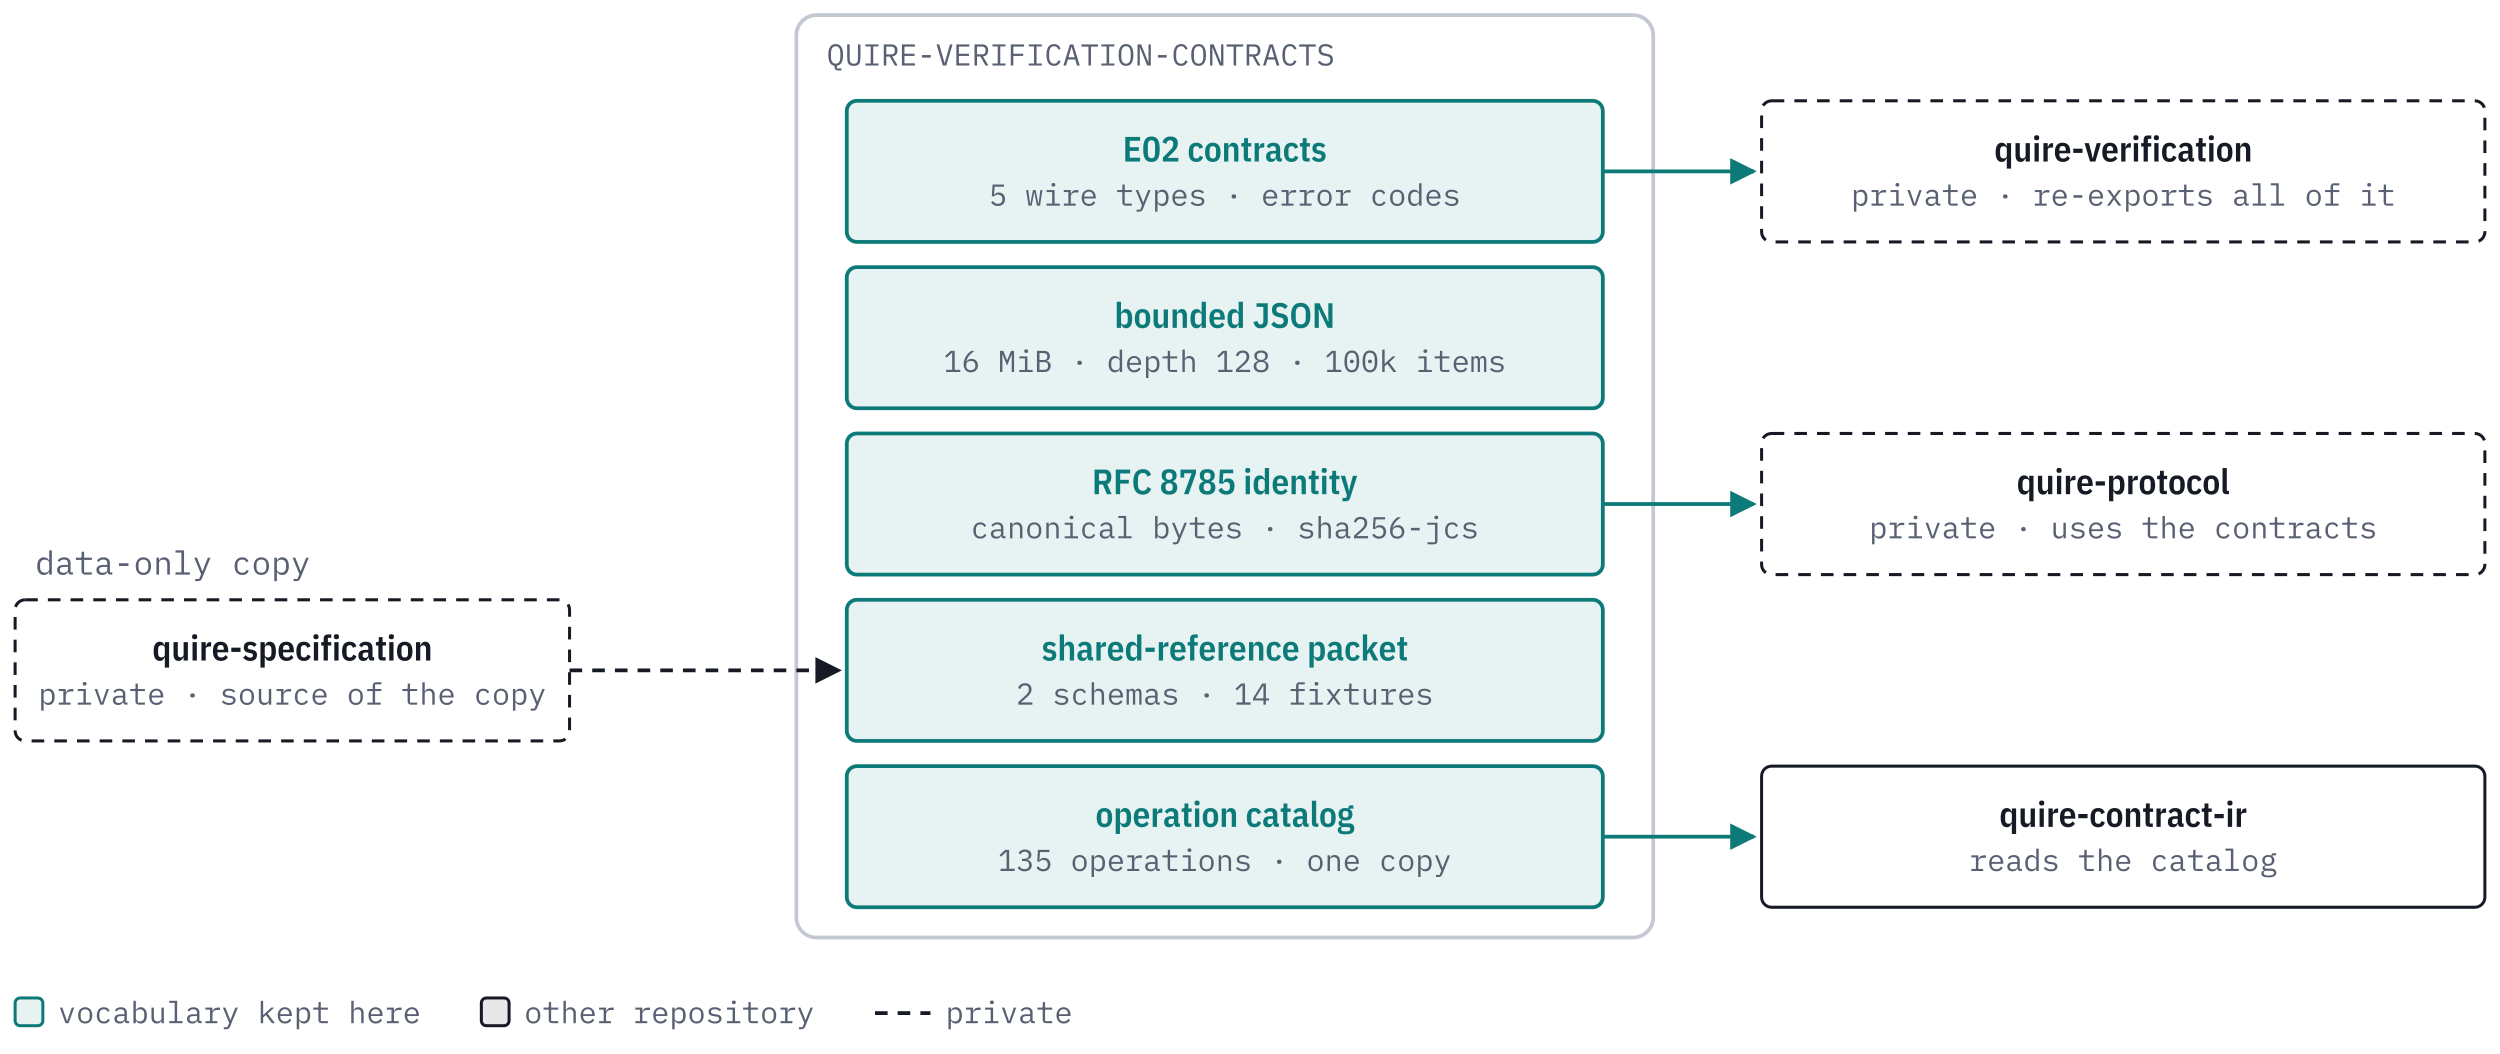
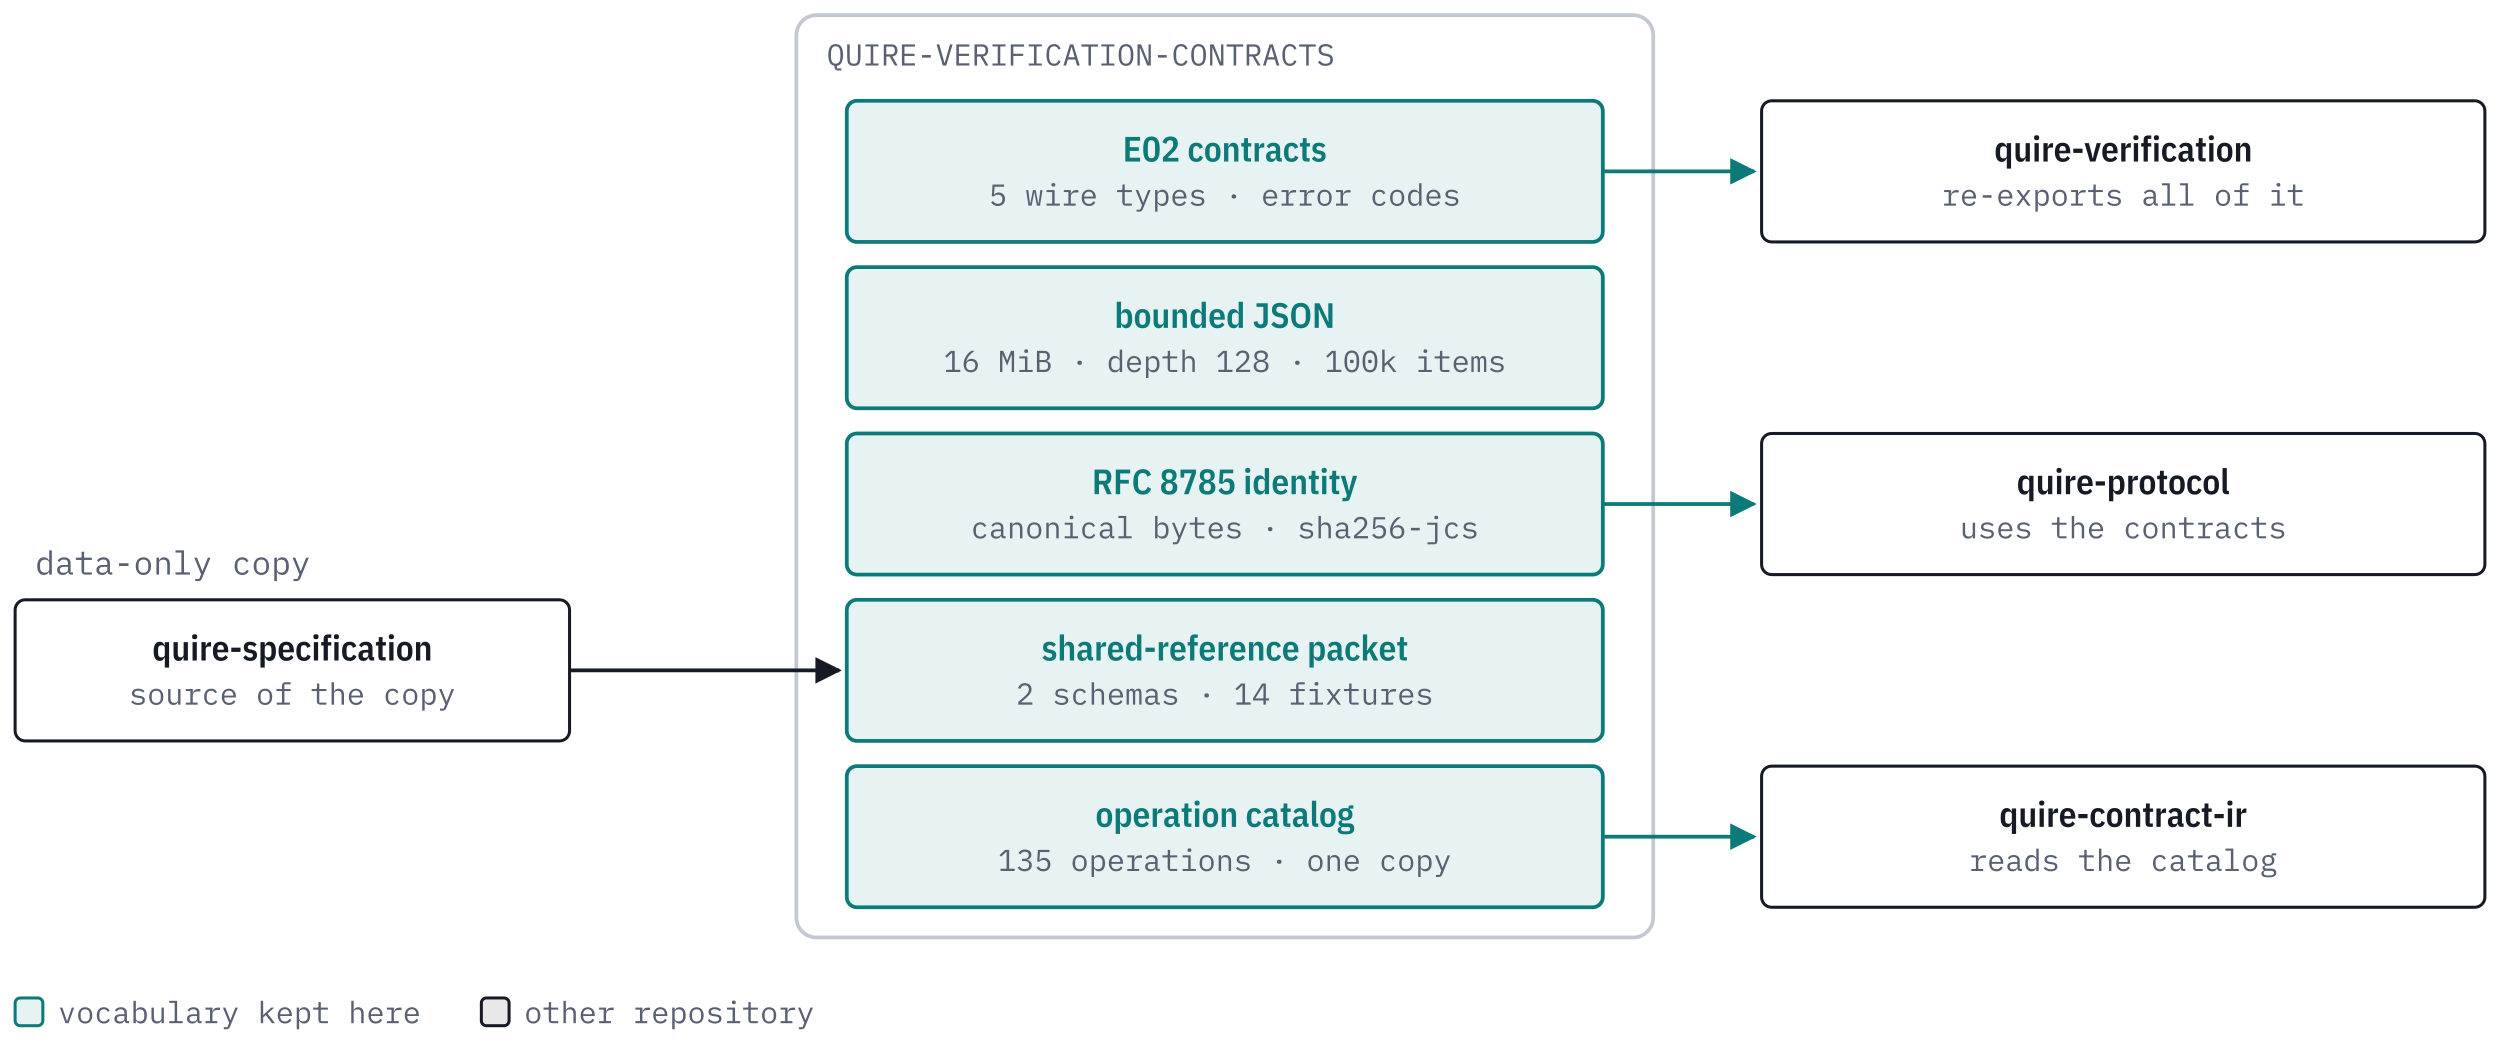
- <svg xmlns="http://www.w3.org/2000/svg" width="992" height="418" viewBox="-6 -6 992 418" role="img" aria-label="quire-verification-contracts owns five shared vocabularies: the five public verification contracts with their error codes, bounded JSON intake, RFC 8785 identity, the shared-reference packet and the checked-operation catalog. The private quire-verification re-exports all of it, quire-protocol uses the contracts directly, quire-contract-ir reads the catalog, and the packet is a temporary copy from the private quire-specification.">
+ <svg xmlns="http://www.w3.org/2000/svg" width="992" height="418" viewBox="-6 -6 992 418" role="img" aria-label="quire-verification-contracts owns five shared vocabularies: the five public verification contracts with their error codes, bounded JSON intake, RFC 8785 identity, the shared-reference packet and the checked-operation catalog. The quire-verification re-exports all of it, quire-protocol uses the contracts directly, quire-contract-ir reads the catalog, and the packet is a temporary copy from quire-specification.">
  <defs>
    <path id="mono_A" d="M481 0 422 199H177L118 0H31L245 698H356L570 0ZM304 609H295L197 272H402Z" />
    <path id="mono_B" d="M88 698H325Q415 698 466 649Q517 600 517 518Q517 455 486 419Q456 383 408 368V365Q467 351 505 312Q543 274 543 201Q543 159 529 122Q515 85 490 58Q464 31 430 16Q395 0 355 0H88ZM330 73Q388 73 421 99Q454 125 454 179V220Q454 273 421 300Q388 326 330 326H172V73ZM316 395Q369 395 399 418Q429 442 429 490V529Q429 577 399 601Q369 625 316 625H172V395Z" />
    <path id="mono_C" d="M323 -12Q195 -12 132 81Q70 174 70 349Q70 524 132 617Q195 710 323 710Q371 710 406 697Q441 684 466 662Q491 640 508 612Q525 585 538 557L466 524Q457 547 445 568Q433 588 416 604Q400 619 378 628Q355 637 323 637Q240 637 200 574Q159 511 159 406V292Q159 187 200 124Q240 61 323 61Q355 61 378 70Q400 79 416 94Q433 110 445 130Q457 151 466 174L538 141Q525 112 508 85Q491 58 466 36Q441 14 406 1Q371 -12 323 -12Z" />
    <path id="mono_E" d="M90 0V698H520V625H174V390H508V317H174V73H520V0Z" />
    <path id="mono_F" d="M90 0V698H530V625H174V390H500V317H174V0Z" />
    <path id="mono_I" d="M84 0V67H258V631H84V698H516V631H342V67H516V0Z" />
    <path id="mono_M" d="M455 350V571H447L300 212L153 571H145V350V0H68V698H176L299 390H305L428 698H532V0H455Z" />
    <path id="mono_N" d="M163 588H156V0H80V698H199L437 110H444V698H520V0H401Z" />
    <path id="mono_O" d="M300 -12Q236 -12 190 12Q144 37 114 83Q84 129 70 196Q56 263 56 349Q56 434 70 502Q84 569 114 615Q144 661 190 686Q236 710 300 710Q364 710 410 686Q456 661 486 615Q516 569 530 502Q544 434 544 349Q544 263 530 196Q516 129 486 83Q456 37 410 12Q364 -12 300 -12ZM300 61Q342 61 371 78Q400 94 419 124Q438 154 446 196Q455 239 455 292V406Q455 458 446 501Q438 544 419 574Q400 604 371 620Q342 637 300 637Q258 637 229 620Q200 604 181 574Q162 544 154 501Q145 458 145 406V292Q145 239 154 196Q162 154 181 124Q200 94 229 78Q258 61 300 61Z" />
    <path id="mono_Q" d="M491 -164H374Q315 -164 288 -131Q260 -98 260 -46V-9Q207 -2 168 26Q130 53 105 98Q80 144 68 208Q56 271 56 349Q56 434 70 502Q84 569 114 615Q144 661 190 686Q236 710 300 710Q364 710 410 686Q456 661 486 615Q516 569 530 502Q544 434 544 349Q544 192 495 98Q446 5 340 -9V-96H491ZM300 61Q342 61 371 78Q400 94 419 124Q438 154 446 196Q455 239 455 292V406Q455 458 446 501Q438 544 419 574Q400 604 371 620Q342 637 300 637Q258 637 229 620Q200 604 181 574Q162 544 154 501Q145 458 145 406V292Q145 239 154 196Q162 154 181 124Q200 94 229 78Q258 61 300 61Z" />
    <path id="mono_R" d="M174 0H90V698H344Q441 698 492 645Q543 592 543 497Q543 412 499 361Q455 310 371 302L549 0H455L285 298H174ZM342 369Q395 369 424 396Q454 422 454 471V523Q454 572 424 598Q395 625 342 625H174V369Z" />
    <path id="mono_S" d="M298 -12Q204 -12 144 22Q84 57 45 111L106 161Q147 110 192 85Q238 60 301 60Q377 60 417 95Q457 130 457 193Q457 244 428 272Q399 301 327 313L249 326Q198 335 164 353Q129 371 108 396Q87 422 78 452Q69 483 69 516Q69 612 132 661Q195 710 302 710Q386 710 444 682Q501 654 536 603L477 552Q448 590 407 614Q366 638 301 638Q230 638 192 608Q154 578 154 518Q154 471 182 442Q211 412 285 399L360 386Q411 377 446 359Q481 341 502 316Q524 291 533 260Q542 229 542 195Q542 98 478 43Q415 -12 298 -12Z" />
    <path id="mono_T" d="M342 625V0H258V625H25V698H575V625Z" />
    <path id="mono_U" d="M164 698V279Q164 228 167 188Q170 148 183 120Q196 91 224 76Q251 61 300 61Q349 61 376 76Q404 91 417 120Q430 148 433 188Q436 228 436 279V698H520V299Q520 221 512 163Q505 105 482 66Q458 27 414 8Q371 -12 300 -12Q229 -12 186 8Q142 27 118 66Q95 105 88 163Q80 221 80 299V698Z" />
    <path id="mono_V" d="M243 0 36 698H125L224 349L299 85H304L379 349L478 698H564L357 0Z" />
    <path id="mono_a" d="M495 0Q448 0 428 24Q408 48 403 84H398Q381 39 344 14Q306 -12 243 -12Q162 -12 114 30Q66 72 66 145Q66 217 118 256Q171 295 288 295H398V346Q398 403 366 432Q334 460 275 460Q223 460 190 440Q157 419 137 384L83 424Q93 444 110 463Q127 482 152 496Q177 511 209 520Q241 528 280 528Q371 528 424 482Q478 436 478 354V70H550V0ZM257 55Q288 55 314 62Q339 70 358 82Q377 95 388 112Q398 130 398 150V235H288Q216 235 183 215Q150 195 150 157V136Q150 96 178 76Q207 55 257 55Z" />
    <path id="mono_b" d="M95 740H175V432H179Q229 528 338 528Q433 528 486 457Q540 386 540 258Q540 130 486 59Q433 -12 338 -12Q229 -12 179 84H175V0H95ZM307 59Q377 59 416 102Q454 144 454 214V302Q454 372 416 414Q377 457 307 457Q280 457 256 450Q232 443 214 430Q196 416 186 396Q175 377 175 351V165Q175 139 186 120Q196 100 214 86Q232 73 256 66Q280 59 307 59Z" />
    <path id="mono_c" d="M318 -12Q262 -12 218 8Q175 27 145 62Q115 97 100 147Q84 197 84 258Q84 319 100 369Q116 419 146 454Q176 490 219 509Q262 528 317 528Q392 528 439 495Q486 462 508 409L444 375Q430 415 398 437Q365 459 317 459Q282 459 254 448Q227 436 208 415Q189 394 180 365Q170 336 170 302V214Q170 180 180 151Q189 122 208 101Q227 80 255 68Q283 57 319 57Q371 57 405 81Q439 105 459 147L516 108Q493 56 444 22Q396 -12 318 -12Z" />
    <path id="mono_d" d="M425 84H421Q371 -12 262 -12Q167 -12 114 59Q60 130 60 258Q60 386 114 457Q167 528 262 528Q371 528 421 432H425V740H505V0H425ZM293 59Q320 59 344 66Q368 73 386 86Q404 100 414 120Q425 139 425 165V351Q425 377 414 396Q404 416 386 430Q368 443 344 450Q320 457 293 457Q223 457 184 414Q146 372 146 302V214Q146 144 184 102Q223 59 293 59Z" />
    <path id="mono_e" d="M309 -12Q253 -12 208 7Q164 26 132 62Q101 97 84 146Q67 196 67 257Q67 319 84 369Q102 419 133 454Q164 490 208 509Q251 528 304 528Q356 528 398 509Q441 490 471 456Q501 423 517 377Q533 331 533 276V238H151V214Q151 180 162 151Q173 122 194 101Q214 80 244 68Q273 57 309 57Q361 57 399 81Q437 105 457 147L516 107Q493 55 440 22Q386 -12 309 -12ZM304 462Q271 462 243 450Q215 438 194 417Q174 396 162 368Q151 339 151 305V298H447V309Q447 343 436 371Q426 399 408 420Q389 440 362 451Q336 462 304 462Z" />
    <path id="mono_eight" d="M300 -12Q239 -12 193 4Q147 19 116 46Q86 73 70 110Q55 147 55 190Q55 262 94 304Q133 346 197 363V371Q141 390 108 432Q76 475 76 535Q76 615 135 662Q194 710 300 710Q406 710 465 662Q524 615 524 535Q524 475 492 432Q459 390 403 371V363Q467 346 506 304Q545 262 545 190Q545 147 530 110Q514 73 483 46Q452 19 406 4Q361 -12 300 -12ZM300 59Q374 59 416 92Q458 125 458 185V207Q458 267 416 300Q375 333 300 333Q225 333 184 300Q142 267 142 207V185Q142 125 184 92Q226 59 300 59ZM300 401Q368 401 404 430Q439 459 439 513V527Q439 581 402 610Q366 639 300 639Q234 639 198 610Q161 581 161 527V513Q161 459 196 430Q232 401 300 401Z" />
    <path id="mono_f" d="M83 68H257V448H73V516H257V622Q257 674 284 707Q312 740 371 740H544V672H337V516H544V448H337V68H521V0H83Z" />
    <path id="mono_five" d="M501 625H189L169 358H176Q202 393 234 414Q266 434 322 434Q368 434 406 420Q445 405 473 377Q501 349 517 310Q533 270 533 219Q533 168 517 126Q501 83 470 52Q439 22 395 5Q351 -12 295 -12Q251 -12 216 -2Q182 8 156 25Q129 42 109 63Q89 84 73 107L136 155Q150 134 164 117Q179 100 198 88Q217 75 241 68Q265 61 297 61Q369 61 408 100Q446 139 446 208V216Q446 285 407 324Q368 363 295 363Q245 363 218 346Q190 329 167 304L96 314L121 698H501Z" />
    <path id="mono_four" d="M378 0V137H34V211L336 698H458V206H562V137H458V0ZM109 206H378V633H374Z" />
    <path id="mono_g" d="M561 -59Q561 -137 496 -174Q431 -212 301 -212Q176 -212 122 -179Q67 -146 67 -84Q67 -42 89 -19Q111 4 151 15V27Q129 38 117 55Q105 72 105 98Q105 138 132 158Q158 178 198 188V192Q150 213 124 254Q97 295 97 350Q97 389 111 422Q125 455 152 478Q178 502 215 515Q252 528 297 528Q355 528 399 507V516Q399 546 413 566Q427 586 461 586H556V516H440V481Q468 457 483 424Q498 391 498 350Q498 311 484 278Q469 245 443 222Q417 198 380 185Q342 172 297 172Q284 172 272 173Q260 174 248 176Q236 174 223 170Q210 165 199 158Q188 150 181 140Q174 130 174 117Q174 94 197 86Q220 79 257 79H371Q471 79 516 42Q561 4 561 -59ZM486 -63Q486 -32 461 -14Q436 5 374 5H195Q143 -16 143 -65Q143 -99 170 -124Q197 -148 260 -148H338Q408 -148 447 -126Q486 -105 486 -63ZM297 234Q357 234 386 262Q414 290 414 336V365Q414 411 386 438Q357 466 297 466Q237 466 209 438Q181 411 181 365V336Q181 290 209 262Q237 234 297 234Z" />
    <path id="mono_h" d="M98 740H178V432H182Q190 451 202 468Q214 486 232 499Q249 512 273 520Q297 528 329 528Q410 528 459 476Q508 425 508 331V0H428V317Q428 388 397 422Q366 457 306 457Q282 457 259 451Q236 445 218 433Q200 421 189 402Q178 383 178 358V0H98Z" />
    <path id="mono_hyphen" d="M155 262V346H445V262Z" />
    <path id="mono_i" d="M332 630Q297 630 283 644Q269 659 269 681V697Q269 719 283 734Q297 748 332 748Q367 748 381 734Q395 719 395 697V681Q395 659 381 644Q367 630 332 630ZM106 68H292V448H106V516H372V68H546V0H106Z" />
    <path id="mono_j" d="M102 -132H352V448H93V516H432V-82Q432 -134 404 -167Q377 -200 318 -200H102ZM392 630Q357 630 343 644Q329 659 329 681V697Q329 719 343 734Q357 748 392 748Q427 748 441 734Q455 719 455 697V681Q455 659 441 644Q427 630 392 630Z" />
    <path id="mono_k" d="M105 740H185V273H189L279 358L451 516H549L335 314L574 0H475L274 268L185 187V0H105Z" />
    <path id="mono_l" d="M80 68H260V672H80V740H340V68H520V0H80Z" />
    <path id="mono_m" d="M54 0V516H128V456H132Q144 486 166 507Q188 528 231 528Q276 528 298 506Q320 483 325 447H328Q342 482 368 505Q394 528 440 528Q503 528 524 484Q546 440 546 358V0H472V345Q472 411 458 436Q445 462 409 462Q377 462 357 442Q337 421 337 379V0H263V345Q263 411 250 436Q236 462 201 462Q169 462 148 442Q128 421 128 379V0Z" />
    <path id="mono_n" d="M98 0V516H178V432H182Q190 451 202 468Q214 486 232 499Q249 512 273 520Q297 528 329 528Q410 528 459 476Q508 425 508 331V0H428V317Q428 388 397 422Q366 457 306 457Q282 457 259 451Q236 445 218 433Q200 421 189 402Q178 383 178 358V0Z" />
    <path id="mono_o" d="M300 -12Q246 -12 202 7Q159 26 128 62Q98 97 82 146Q66 196 66 258Q66 319 82 369Q98 419 128 454Q159 490 202 509Q246 528 300 528Q354 528 398 509Q441 490 472 454Q502 419 518 369Q534 319 534 258Q534 196 518 146Q502 97 472 62Q441 26 398 7Q354 -12 300 -12ZM300 57Q367 57 408 97Q449 137 449 221V295Q449 379 408 419Q367 459 300 459Q233 459 192 419Q151 379 151 295V221Q151 137 192 97Q233 57 300 57Z" />
    <path id="mono_one" d="M85 0V73H285V636H278L102 472L53 525L238 698H369V73H553V0Z" />
    <path id="mono_p" d="M95 516H175V432H179Q229 528 338 528Q433 528 486 457Q540 386 540 258Q540 130 486 59Q433 -12 338 -12Q229 -12 179 84H175V-200H95ZM307 59Q377 59 416 102Q454 144 454 214V302Q454 372 416 414Q377 457 307 457Q280 457 256 450Q232 443 214 430Q196 416 186 396Q175 377 175 351V165Q175 139 186 120Q196 100 214 86Q232 73 256 66Q280 59 307 59Z" />
    <path id="mono_periodcentered" d="M300 235Q259 235 242 252Q226 269 226 295V313Q226 339 242 356Q259 373 300 373Q341 373 358 356Q374 339 374 313V295Q374 269 358 252Q341 235 300 235Z" />
    <path id="mono_r" d="M77 68H228V448H77V516H308V386H313Q329 447 374 482Q418 516 487 516H559V436H462Q393 436 350 396Q308 356 308 291V68H469V0H77Z" />
    <path id="mono_s" d="M306 -12Q225 -12 166 16Q108 43 67 89L121 136Q158 97 202 76Q246 55 308 55Q368 55 406 76Q445 98 445 144Q445 164 438 178Q430 191 417 199Q404 207 388 212Q372 216 354 219L273 231Q246 235 214 242Q183 249 157 264Q131 280 114 306Q96 332 96 374Q96 413 112 442Q127 470 155 490Q183 509 221 518Q259 528 304 528Q374 528 426 506Q477 484 514 445L462 396Q453 407 440 418Q426 430 406 440Q387 449 361 455Q335 461 301 461Q240 461 208 440Q175 419 175 379Q175 359 182 346Q190 332 203 324Q216 316 232 312Q249 307 266 304L347 292Q375 288 406 281Q437 274 463 258Q489 243 506 217Q524 191 524 149Q524 72 464 30Q405 -12 306 -12Z" />
    <path id="mono_six" d="M301 -12Q246 -12 202 6Q158 25 128 60Q97 94 80 144Q64 194 64 256Q64 334 88 402Q111 471 148 528Q184 584 229 628Q274 671 317 698H425Q368 657 324 618Q279 579 245 536Q211 494 188 446Q165 397 150 336L155 334Q180 377 221 406Q262 434 327 434Q373 434 411 419Q449 404 477 376Q505 348 520 308Q536 268 536 219Q536 168 519 126Q502 83 472 52Q441 22 398 5Q354 -12 301 -12ZM300 59Q372 59 412 98Q451 137 451 208V216Q451 287 412 326Q372 365 300 365Q228 365 188 326Q149 287 149 216V208Q149 137 188 98Q228 59 300 59Z" />
    <path id="mono_t" d="M325 0Q266 0 238 33Q211 66 211 118V448H39V516H167Q193 516 204 526Q214 537 214 563V698H291V516H526V448H291V68H526V0Z" />
    <path id="mono_three" d="M270 402Q343 402 380 434Q416 467 416 518V525Q416 581 380 609Q345 637 288 637Q232 637 198 612Q163 588 141 548L78 596Q91 617 110 638Q129 658 154 674Q180 690 214 700Q247 710 290 710Q335 710 374 698Q413 687 442 664Q471 642 488 609Q504 576 504 534Q504 500 494 473Q483 446 464 426Q446 406 421 392Q396 378 368 371V367Q397 361 424 348Q451 334 472 312Q493 291 506 260Q518 230 518 191Q518 146 500 108Q483 71 452 44Q420 18 376 3Q331 -12 277 -12Q231 -12 196 -2Q160 8 132 25Q105 42 84 63Q64 84 48 107L111 155Q125 134 140 117Q155 100 174 88Q194 75 219 68Q244 61 277 61Q351 61 390 95Q430 129 430 192V200Q430 262 392 296Q353 330 276 330H193V402Z" />
    <path id="mono_two" d="M537 0H71V86L304 296Q355 342 388 390Q421 439 421 493V505Q421 568 388 602Q355 637 290 637Q226 637 192 604Q157 572 140 518L65 546Q75 577 92 606Q110 636 137 659Q164 682 202 696Q241 710 292 710Q344 710 384 695Q425 680 452 653Q480 626 494 589Q509 552 509 508Q509 468 498 433Q486 398 466 366Q445 334 416 304Q388 273 353 243L158 73H537Z" />
    <path id="mono_u" d="M422 84H418Q410 65 398 48Q386 30 368 17Q351 4 327 -4Q303 -12 271 -12Q190 -12 141 40Q92 91 92 185V516H172V199Q172 128 203 94Q234 59 294 59Q318 59 341 65Q364 71 382 83Q400 95 411 114Q422 132 422 158V516H502V0H422Z" />
    <path id="mono_v" d="M249 0 64 516H145L219 300L299 67H303L383 300L457 516H536L351 0Z" />
    <path id="mono_w" d="M30 516H101L160 70H169L257 516H345L433 70H442L501 516H570L491 0H387L305 432H297L213 0H109Z" />
    <path id="mono_x" d="M61 0 253 262 66 516H162L240 407L302 321H306L366 407L443 516H535L346 263L540 0H444L357 121L298 203H294L237 121L153 0Z" />
    <path id="mono_y" d="M467 516H547L291 -113Q282 -135 271 -152Q260 -168 245 -178Q230 -189 209 -194Q188 -200 159 -200H83V-132H203L261 10L53 516H135L222 300L299 104H303L380 300Z" />
    <path id="mono_zero" d="M300 -12Q236 -12 190 12Q144 37 114 83Q84 129 70 196Q56 263 56 349Q56 434 70 502Q84 569 114 615Q144 661 190 686Q236 710 300 710Q364 710 410 686Q456 661 486 615Q516 569 530 502Q544 434 544 349Q544 263 530 196Q516 129 486 83Q456 37 410 12Q364 -12 300 -12ZM300 61Q342 61 372 78Q402 94 420 124Q439 154 448 196Q457 239 457 292V406Q457 458 448 501Q439 544 420 574Q402 604 372 620Q342 637 300 637Q258 637 228 620Q198 604 180 574Q161 544 152 501Q143 458 143 406V292Q143 239 152 196Q161 154 180 124Q198 94 228 78Q258 61 300 61ZM300 290Q265 290 252 304Q238 318 238 338V360Q238 380 252 394Q265 408 300 408Q335 408 348 394Q362 380 362 360V338Q362 318 348 304Q335 290 300 290Z" />
    <path id="title_C" d="M319 -12Q257 -12 207 8Q157 27 122 70Q86 113 66 181Q47 249 47 345Q47 442 66 511Q86 580 122 624Q157 668 207 689Q257 710 319 710Q365 710 401 700Q437 690 465 670Q493 651 514 621Q535 591 552 551L446 495Q430 552 401 577Q372 602 319 602Q253 602 216 559Q180 516 180 436V262Q180 182 216 139Q253 96 319 96Q372 96 404 123Q435 150 453 210L555 150Q538 111 516 81Q494 51 466 30Q437 10 401 -1Q365 -12 319 -12Z" />
    <path id="title_E" d="M73 0V698H492V589H198V407H455V301H198V109H492V0Z" />
    <path id="title_F" d="M73 0V698H481V589H198V407H443V301H198V0Z" />
    <path id="title_J" d="M426 698V180Q426 89 374 38Q321 -12 224 -12Q132 -12 84 36Q37 83 23 169L136 193Q144 142 164 119Q184 96 223 96Q260 96 280 118Q301 140 301 191V595H107V698Z" />
    <path id="title_N" d="M246 397 197 518H183L191 393V0H73V698H212L405 301L454 180H468L460 305V698H578V0H439Z" />
    <path id="title_O" d="M321 -12Q258 -12 208 8Q157 29 122 72Q86 116 66 184Q47 253 47 349Q47 445 66 514Q86 582 122 626Q157 669 208 690Q258 710 321 710Q384 710 434 690Q485 669 520 626Q556 582 576 514Q595 445 595 349Q595 253 576 184Q556 116 520 72Q485 29 434 8Q384 -12 321 -12ZM321 98Q389 98 426 140Q463 183 463 262V436Q463 515 426 558Q389 600 321 600Q253 600 216 558Q179 515 179 436V262Q179 183 216 140Q253 98 321 98Z" />
    <path id="title_R" d="M198 0H73V698H362Q454 698 502 642Q549 586 549 486Q549 407 519 356Q489 304 431 285L558 0H423L308 275H198ZM349 379Q381 379 400 396Q418 413 418 453V515Q418 555 400 572Q381 589 349 589H198V379Z" />
    <path id="title_S" d="M269 -12Q191 -12 132 16Q72 45 29 101L111 180Q141 139 181 118Q221 96 271 96Q383 96 383 198Q383 240 363 262Q343 284 297 294L236 306Q141 326 96 374Q51 422 51 508Q51 608 110 659Q170 710 280 710Q355 710 408 686Q462 661 500 609L418 532Q392 567 359 584Q326 602 278 602Q225 602 200 581Q175 560 175 513Q175 474 194 453Q214 432 258 422L319 409Q370 398 406 382Q441 366 464 342Q486 318 496 286Q507 253 507 209Q507 101 446 44Q384 -12 269 -12Z" />
    <path id="title_a" d="M406 0Q325 0 321 89H309Q299 41 264 14Q229 -12 177 -12Q105 -12 69 28Q33 68 33 140Q33 222 84 262Q135 302 231 302H312V347Q312 393 292 415Q273 437 228 437Q191 437 166 420Q141 402 122 370L51 434Q80 479 124 506Q169 534 238 534Q433 534 433 350V97H479V0ZM223 77Q260 77 286 98Q312 120 312 158V227H239Q155 227 155 162V140Q155 107 173 92Q191 77 223 77Z" />
    <path id="title_b" d="M66 740H187V436H201Q212 480 246 507Q279 534 324 534Q416 534 460 464Q504 395 504 261Q504 127 460 58Q416 -12 324 -12Q279 -12 246 15Q212 42 201 86H187V0H66ZM278 88Q325 88 351 117Q377 146 377 199V323Q377 376 351 405Q325 434 278 434Q237 434 212 414Q187 393 187 356V166Q187 129 212 108Q237 88 278 88Z" />
    <path id="title_c" d="M251 -12Q145 -12 90 54Q34 120 34 261Q34 402 90 468Q145 534 251 534Q328 534 374 499Q419 464 439 403L340 359Q332 397 312 416Q291 436 251 436Q161 436 161 328V194Q161 86 251 86Q293 86 315 106Q337 126 348 168L442 123Q396 -12 251 -12Z" />
    <path id="title_d" d="M357 86H343Q332 42 298 15Q265 -12 220 -12Q128 -12 84 58Q40 127 40 261Q40 395 84 464Q128 534 220 534Q265 534 298 507Q332 480 343 436H357V740H478V0H357ZM266 88Q307 88 332 108Q357 129 357 166V356Q357 393 332 414Q307 434 266 434Q219 434 193 405Q167 376 167 323V199Q167 146 193 117Q219 88 266 88Z" />
    <path id="title_e" d="M263 -12Q212 -12 170 4Q127 21 97 54Q67 88 50 140Q34 191 34 261Q34 402 90 468Q147 534 252 534Q357 534 414 468Q470 402 470 261V232H161V198Q161 146 190 116Q219 86 270 86Q313 86 342 104Q372 123 393 158L459 89Q430 43 381 16Q332 -12 263 -12ZM252 441Q161 441 161 333V307H343V333Q343 441 252 441Z" />
    <path id="title_eight" d="M270 -12Q155 -12 97 42Q39 97 39 191Q39 263 74 304Q108 346 165 357V371Q117 384 88 424Q58 465 58 530Q58 617 110 664Q163 710 270 710Q377 710 430 664Q482 617 482 530Q482 465 452 424Q423 384 375 371V357Q432 346 466 304Q501 263 501 191Q501 97 443 42Q385 -12 270 -12ZM270 86Q320 86 346 112Q372 137 372 185V215Q372 263 346 288Q320 314 270 314Q220 314 194 288Q168 263 168 215V185Q168 137 194 112Q220 86 270 86ZM270 408Q317 408 341 432Q365 456 365 498V522Q365 564 341 588Q317 612 270 612Q223 612 199 588Q175 564 175 522V498Q175 456 199 432Q223 408 270 408Z" />
    <path id="title_f" d="M91 425H22V522H91V603Q91 674 122 707Q154 740 220 740H308V643H212V522H308V425H212V0H91Z" />
    <path id="title_five" d="M466 593H185L169 348H184Q196 393 228 420Q261 448 315 448Q401 448 452 395Q503 342 503 229Q503 113 444 50Q384 -12 267 -12Q192 -12 136 20Q79 53 47 116L137 186Q158 142 191 116Q224 91 269 91Q319 91 346 118Q372 145 372 202V236Q372 293 346 320Q319 347 269 347Q206 347 171 293L65 307L89 698H466Z" />
    <path id="title_g" d="M493 -46Q493 -87 480 -118Q468 -149 439 -170Q410 -191 362 -202Q314 -212 244 -212Q182 -212 140 -204Q98 -195 72 -179Q46 -163 35 -140Q24 -117 24 -88Q24 -48 46 -25Q68 -2 109 4V23Q77 31 62 53Q46 75 46 107Q46 139 68 160Q90 182 132 190V203Q47 245 47 357Q47 442 95 488Q143 534 244 534Q289 534 326 520V539Q326 610 394 610H467V516H366V496Q403 478 422 442Q441 407 441 357Q441 272 394 226Q346 181 244 181Q203 181 168 189Q154 183 147 170Q140 157 140 141Q140 121 153 111Q166 101 196 101H329Q418 101 456 63Q493 25 493 -46ZM380 -60Q380 -33 362 -19Q344 -5 302 -5H141Q119 -24 119 -61Q119 -93 140 -110Q162 -127 216 -127H275Q332 -127 356 -110Q380 -94 380 -60ZM244 264Q327 264 327 346V369Q327 451 244 451Q161 451 161 369V346Q161 264 244 264Z" />
    <path id="title_h" d="M66 740H187V435H201Q232 534 326 534Q396 534 434 486Q472 439 472 351V0H351V330Q351 432 275 432Q238 432 212 410Q187 389 187 350V0H66Z" />
    <path id="title_hyphen" d="M50 245V365H312V245Z" />
    <path id="title_i" d="M126 604Q88 604 71 620Q54 637 54 665V685Q54 713 71 730Q88 746 126 746Q164 746 181 730Q198 713 198 685V665Q198 637 181 620Q164 604 126 604ZM66 522H187V0H66Z" />
    <path id="title_k" d="M66 740H187V395L179 287H193L254 383L358 522H495L332 317L504 0H368L248 239L187 163V0H66Z" />
    <path id="title_l" d="M184 0Q121 0 94 28Q66 56 66 116V740H187V97H247V0Z" />
    <path id="title_n" d="M66 0V522H187V435H201Q232 534 326 534Q396 534 434 486Q472 439 472 351V0H351V330Q351 432 275 432Q238 432 212 410Q187 389 187 350V0Z" />
    <path id="title_o" d="M253 -12Q149 -12 92 54Q34 120 34 261Q34 402 92 468Q149 534 253 534Q357 534 414 468Q472 402 472 261Q472 120 414 54Q357 -12 253 -12ZM253 86Q345 86 345 194V328Q345 436 253 436Q161 436 161 328V194Q161 86 253 86Z" />
    <path id="title_p" d="M66 522H187V436H201Q212 480 246 507Q279 534 324 534Q416 534 460 464Q504 395 504 261Q504 127 460 58Q416 -12 324 -12Q279 -12 246 15Q212 42 201 86H187V-200H66ZM278 88Q325 88 351 117Q377 146 377 199V323Q377 376 351 405Q325 434 278 434Q237 434 212 414Q187 393 187 356V166Q187 129 212 108Q237 88 278 88Z" />
    <path id="title_q" d="M357 86H343Q332 42 298 15Q265 -12 220 -12Q128 -12 84 58Q40 127 40 261Q40 395 84 464Q128 534 220 534Q265 534 298 507Q332 480 343 436H357V522H478V-200H357ZM266 88Q307 88 332 108Q357 129 357 166V356Q357 393 332 414Q307 434 266 434Q219 434 193 405Q167 376 167 323V199Q167 146 193 117Q219 88 266 88Z" />
    <path id="title_r" d="M66 0V522H187V415H201Q210 467 238 494Q267 522 313 522H339V398H299Q242 398 214 380Q187 362 187 317V0Z" />
    <path id="title_s" d="M224 -12Q159 -12 110 12Q61 35 24 82L98 154Q123 119 154 101Q185 83 226 83Q302 83 302 147Q302 172 290 186Q277 201 247 206L198 215Q116 230 79 266Q42 302 42 371Q42 453 90 494Q138 534 226 534Q287 534 332 514Q376 494 409 455L338 384Q318 409 290 424Q261 439 226 439Q156 439 156 376Q156 350 170 336Q184 323 214 318L264 309Q346 294 382 258Q417 223 417 159Q417 78 367 33Q317 -12 224 -12Z" />
    <path id="title_seven" d="M150 0 368 594H157V470H52V698H490V591L281 0Z" />
    <path id="title_t" d="M210 0Q147 0 119 28Q91 56 91 117V425H22V522H58Q84 522 94 534Q103 546 103 572V664H212V522H306V425H212V97H298V0Z" />
    <path id="title_two" d="M493 0H55V116L252 313Q304 364 326 403Q347 442 347 484V514Q347 557 324 580Q301 604 258 604Q172 604 151 500L43 542Q66 625 123 668Q180 710 268 710Q324 710 364 696Q404 683 430 658Q455 632 466 594Q478 557 478 510Q478 475 471 446Q464 416 448 386Q431 356 403 324Q375 291 333 249L188 105H493Z" />
    <path id="title_u" d="M346 88H332Q302 -12 205 -12Q135 -12 98 36Q60 83 60 172V522H181V192Q181 89 257 89Q294 89 320 111Q346 133 346 172V522H467V0H346Z" />
    <path id="title_v" d="M162 0 8 522H130L205 244L234 103H248L277 244L352 522H469L315 0Z" />
    <path id="title_y" d="M353 522H474L275 -109Q258 -162 227 -181Q196 -200 140 -200H58V-103H161L182 -29L8 522H131L209 240L237 103H249L277 241Z" />
    <path id="title_zero" d="M270 -12Q209 -12 165 8Q121 29 92 72Q64 116 50 184Q36 253 36 349Q36 445 50 514Q64 582 92 626Q121 669 165 690Q209 710 270 710Q331 710 375 690Q419 669 448 626Q476 582 490 514Q504 445 504 349Q504 253 490 184Q476 116 448 72Q419 29 375 8Q331 -12 270 -12ZM270 95Q327 95 350 132Q372 168 372 251V447Q372 530 350 566Q327 603 270 603Q213 603 190 566Q168 530 168 447V251Q168 168 190 132Q213 95 270 95Z" />
    <marker id="ah-ink" viewBox="0 0 10 10" refX="9" refY="5" markerWidth="7" markerHeight="7" orient="auto-start-reverse">
      <path d="M0,0 L10,5 L0,10 z" fill="#161a24" />
    </marker>
    <marker id="ah-model" viewBox="0 0 10 10" refX="9" refY="5" markerWidth="7" markerHeight="7" orient="auto-start-reverse">
      <path d="M0,0 L10,5 L0,10 z" fill="#0b7a78" />
    </marker>
  </defs>
  <rect x="310" y="0" width="340" height="366" rx="8" stroke="#c3c8d2" stroke-width="1.5" fill="none" />
  <g fill="#586072" transform="translate(322,20) scale(0.012,-0.012)">
    <use href="#mono_Q" x="0" />
    <use href="#mono_U" x="600" />
    <use href="#mono_I" x="1200" />
    <use href="#mono_R" x="1800" />
    <use href="#mono_E" x="2400" />
    <use href="#mono_hyphen" x="3000" />
    <use href="#mono_V" x="3600" />
    <use href="#mono_E" x="4200" />
    <use href="#mono_R" x="4800" />
    <use href="#mono_I" x="5400" />
    <use href="#mono_F" x="6000" />
    <use href="#mono_I" x="6600" />
    <use href="#mono_C" x="7200" />
    <use href="#mono_A" x="7800" />
    <use href="#mono_T" x="8400" />
    <use href="#mono_I" x="9000" />
    <use href="#mono_O" x="9600" />
    <use href="#mono_N" x="10200" />
    <use href="#mono_hyphen" x="10800" />
    <use href="#mono_C" x="11400" />
    <use href="#mono_O" x="12000" />
    <use href="#mono_N" x="12600" />
    <use href="#mono_T" x="13200" />
    <use href="#mono_R" x="13800" />
    <use href="#mono_A" x="14400" />
    <use href="#mono_C" x="15000" />
    <use href="#mono_T" x="15600" />
    <use href="#mono_S" x="16200" />
  </g>
  <rect x="330" y="34" width="300" height="56" rx="4" stroke="#0b7a78" stroke-width="1.5" fill="#0b7a78" fill-opacity="0.1" />
  <g fill="#0b7a78" transform="translate(439.5,58.1) scale(0.014,-0.014)">
    <use href="#title_E" x="0" />
    <use href="#title_zero" x="544" />
    <use href="#title_two" x="1084" />
    <use href="#title_c" x="1836" />
    <use href="#title_o" x="2300" />
    <use href="#title_n" x="2806" />
    <use href="#title_t" x="3338" />
    <use href="#title_r" x="3672" />
    <use href="#title_a" x="4029" />
    <use href="#title_c" x="4536" />
    <use href="#title_t" x="5000" />
    <use href="#title_s" x="5334" />
  </g>
  <g fill="#586072" transform="translate(386.4,75.6) scale(0.012,-0.012)">
    <use href="#mono_five" x="0" />
    <use href="#mono_w" x="1200" />
    <use href="#mono_i" x="1800" />
    <use href="#mono_r" x="2400" />
    <use href="#mono_e" x="3000" />
    <use href="#mono_t" x="4200" />
    <use href="#mono_y" x="4800" />
    <use href="#mono_p" x="5400" />
    <use href="#mono_e" x="6000" />
    <use href="#mono_s" x="6600" />
    <use href="#mono_periodcentered" x="7800" />
    <use href="#mono_e" x="9000" />
    <use href="#mono_r" x="9600" />
    <use href="#mono_r" x="10200" />
    <use href="#mono_o" x="10800" />
    <use href="#mono_r" x="11400" />
    <use href="#mono_c" x="12600" />
    <use href="#mono_o" x="13200" />
    <use href="#mono_d" x="13800" />
    <use href="#mono_e" x="14400" />
    <use href="#mono_s" x="15000" />
  </g>
  <rect x="330" y="100" width="300" height="56" rx="4" stroke="#0b7a78" stroke-width="1.5" fill="#0b7a78" fill-opacity="0.1" />
  <g fill="#0b7a78" transform="translate(436.2,124.1) scale(0.014,-0.014)">
    <use href="#title_b" x="0" />
    <use href="#title_o" x="544" />
    <use href="#title_u" x="1050" />
    <use href="#title_n" x="1583" />
    <use href="#title_d" x="2115" />
    <use href="#title_e" x="2659" />
    <use href="#title_d" x="3164" />
    <use href="#title_J" x="3920" />
    <use href="#title_S" x="4414" />
    <use href="#title_O" x="4960" />
    <use href="#title_N" x="5602" />
  </g>
  <g fill="#586072" transform="translate(368.4,141.6) scale(0.012,-0.012)">
    <use href="#mono_one" x="0" />
    <use href="#mono_six" x="600" />
    <use href="#mono_M" x="1800" />
    <use href="#mono_i" x="2400" />
    <use href="#mono_B" x="3000" />
    <use href="#mono_periodcentered" x="4200" />
    <use href="#mono_d" x="5400" />
    <use href="#mono_e" x="6000" />
    <use href="#mono_p" x="6600" />
    <use href="#mono_t" x="7200" />
    <use href="#mono_h" x="7800" />
    <use href="#mono_one" x="9000" />
    <use href="#mono_two" x="9600" />
    <use href="#mono_eight" x="10200" />
    <use href="#mono_periodcentered" x="11400" />
    <use href="#mono_one" x="12600" />
    <use href="#mono_zero" x="13200" />
    <use href="#mono_zero" x="13800" />
    <use href="#mono_k" x="14400" />
    <use href="#mono_i" x="15600" />
    <use href="#mono_t" x="16200" />
    <use href="#mono_e" x="16800" />
    <use href="#mono_m" x="17400" />
    <use href="#mono_s" x="18000" />
  </g>
  <rect x="330" y="166" width="300" height="56" rx="4" stroke="#0b7a78" stroke-width="1.5" fill="#0b7a78" fill-opacity="0.1" />
  <g fill="#0b7a78" transform="translate(427.3,190.1) scale(0.014,-0.014)">
    <use href="#title_R" x="0" />
    <use href="#title_F" x="601" />
    <use href="#title_C" x="1124" />
    <use href="#title_eight" x="1917" />
    <use href="#title_seven" x="2457" />
    <use href="#title_eight" x="2997" />
    <use href="#title_five" x="3537" />
    <use href="#title_i" x="4289" />
    <use href="#title_d" x="4541" />
    <use href="#title_e" x="5085" />
    <use href="#title_n" x="5590" />
    <use href="#title_t" x="6122" />
    <use href="#title_i" x="6456" />
    <use href="#title_t" x="6708" />
    <use href="#title_y" x="7042" />
  </g>
  <g fill="#586072" transform="translate(379.2,207.6) scale(0.012,-0.012)">
    <use href="#mono_c" x="0" />
    <use href="#mono_a" x="600" />
    <use href="#mono_n" x="1200" />
    <use href="#mono_o" x="1800" />
    <use href="#mono_n" x="2400" />
    <use href="#mono_i" x="3000" />
    <use href="#mono_c" x="3600" />
    <use href="#mono_a" x="4200" />
    <use href="#mono_l" x="4800" />
    <use href="#mono_b" x="6000" />
    <use href="#mono_y" x="6600" />
    <use href="#mono_t" x="7200" />
    <use href="#mono_e" x="7800" />
    <use href="#mono_s" x="8400" />
    <use href="#mono_periodcentered" x="9600" />
    <use href="#mono_s" x="10800" />
    <use href="#mono_h" x="11400" />
    <use href="#mono_a" x="12000" />
    <use href="#mono_two" x="12600" />
    <use href="#mono_five" x="13200" />
    <use href="#mono_six" x="13800" />
    <use href="#mono_hyphen" x="14400" />
    <use href="#mono_j" x="15000" />
    <use href="#mono_c" x="15600" />
    <use href="#mono_s" x="16200" />
  </g>
  <rect x="330" y="232" width="300" height="56" rx="4" stroke="#0b7a78" stroke-width="1.5" fill="#0b7a78" fill-opacity="0.1" />
  <g fill="#0b7a78" transform="translate(407.3,256.1) scale(0.014,-0.014)">
    <use href="#title_s" x="0" />
    <use href="#title_h" x="449" />
    <use href="#title_a" x="981" />
    <use href="#title_r" x="1488" />
    <use href="#title_e" x="1845" />
    <use href="#title_d" x="2350" />
    <use href="#title_hyphen" x="2894" />
    <use href="#title_r" x="3256" />
    <use href="#title_e" x="3613" />
    <use href="#title_f" x="4118" />
    <use href="#title_e" x="4446" />
    <use href="#title_r" x="4951" />
    <use href="#title_e" x="5308" />
    <use href="#title_n" x="5813" />
    <use href="#title_c" x="6345" />
    <use href="#title_e" x="6809" />
    <use href="#title_p" x="7526" />
    <use href="#title_a" x="8070" />
    <use href="#title_c" x="8577" />
    <use href="#title_k" x="9041" />
    <use href="#title_e" x="9552" />
    <use href="#title_t" x="10057" />
  </g>
  <g fill="#586072" transform="translate(397.2,273.6) scale(0.012,-0.012)">
    <use href="#mono_two" x="0" />
    <use href="#mono_s" x="1200" />
    <use href="#mono_c" x="1800" />
    <use href="#mono_h" x="2400" />
    <use href="#mono_e" x="3000" />
    <use href="#mono_m" x="3600" />
    <use href="#mono_a" x="4200" />
    <use href="#mono_s" x="4800" />
    <use href="#mono_periodcentered" x="6000" />
    <use href="#mono_one" x="7200" />
    <use href="#mono_four" x="7800" />
    <use href="#mono_f" x="9000" />
    <use href="#mono_i" x="9600" />
    <use href="#mono_x" x="10200" />
    <use href="#mono_t" x="10800" />
    <use href="#mono_u" x="11400" />
    <use href="#mono_r" x="12000" />
    <use href="#mono_e" x="12600" />
    <use href="#mono_s" x="13200" />
  </g>
  <rect x="330" y="298" width="300" height="56" rx="4" stroke="#0b7a78" stroke-width="1.5" fill="#0b7a78" fill-opacity="0.1" />
  <g fill="#0b7a78" transform="translate(428.7,322.1) scale(0.014,-0.014)">
    <use href="#title_o" x="0" />
    <use href="#title_p" x="506" />
    <use href="#title_e" x="1050" />
    <use href="#title_r" x="1555" />
    <use href="#title_a" x="1912" />
    <use href="#title_t" x="2419" />
    <use href="#title_i" x="2753" />
    <use href="#title_o" x="3005" />
    <use href="#title_n" x="3511" />
    <use href="#title_c" x="4255" />
    <use href="#title_a" x="4719" />
    <use href="#title_t" x="5226" />
    <use href="#title_a" x="5560" />
    <use href="#title_l" x="6067" />
    <use href="#title_o" x="6335" />
    <use href="#title_g" x="6841" />
  </g>
  <g fill="#586072" transform="translate(390,339.6) scale(0.012,-0.012)">
    <use href="#mono_one" x="0" />
    <use href="#mono_three" x="600" />
    <use href="#mono_five" x="1200" />
    <use href="#mono_o" x="2400" />
    <use href="#mono_p" x="3000" />
    <use href="#mono_e" x="3600" />
    <use href="#mono_r" x="4200" />
    <use href="#mono_a" x="4800" />
    <use href="#mono_t" x="5400" />
    <use href="#mono_i" x="6000" />
    <use href="#mono_o" x="6600" />
    <use href="#mono_n" x="7200" />
    <use href="#mono_s" x="7800" />
    <use href="#mono_periodcentered" x="9000" />
    <use href="#mono_o" x="10200" />
    <use href="#mono_n" x="10800" />
    <use href="#mono_e" x="11400" />
    <use href="#mono_c" x="12600" />
    <use href="#mono_o" x="13200" />
    <use href="#mono_p" x="13800" />
    <use href="#mono_y" x="14400" />
  </g>
-   <rect x="0" y="232" width="220" height="56" rx="4" stroke="#161a24" stroke-width="1.2" fill="none" stroke-dasharray="5 4" />
+   <rect x="0" y="232" width="220" height="56" rx="4" stroke="#161a24" stroke-width="1.2" fill="none" />
  <g fill="#161a24" transform="translate(54.4,256.1) scale(0.014,-0.014)">
    <use href="#title_q" x="0" />
    <use href="#title_u" x="544" />
    <use href="#title_i" x="1077" />
    <use href="#title_r" x="1329" />
    <use href="#title_e" x="1686" />
    <use href="#title_hyphen" x="2191" />
    <use href="#title_s" x="2553" />
    <use href="#title_p" x="3002" />
    <use href="#title_e" x="3546" />
    <use href="#title_c" x="4051" />
    <use href="#title_i" x="4515" />
    <use href="#title_f" x="4767" />
    <use href="#title_i" x="5095" />
    <use href="#title_c" x="5347" />
    <use href="#title_a" x="5811" />
    <use href="#title_t" x="6318" />
    <use href="#title_i" x="6652" />
    <use href="#title_o" x="6904" />
    <use href="#title_n" x="7410" />
  </g>
-   <g fill="#586072" transform="translate(9.2,273.6) scale(0.012,-0.012)">
-     <use href="#mono_p" x="0" />
-     <use href="#mono_r" x="600" />
-     <use href="#mono_i" x="1200" />
-     <use href="#mono_v" x="1800" />
-     <use href="#mono_a" x="2400" />
-     <use href="#mono_t" x="3000" />
-     <use href="#mono_e" x="3600" />
-     <use href="#mono_periodcentered" x="4800" />
-     <use href="#mono_s" x="6000" />
-     <use href="#mono_o" x="6600" />
-     <use href="#mono_u" x="7200" />
-     <use href="#mono_r" x="7800" />
+   <g fill="#586072" transform="translate(45.2,273.6) scale(0.012,-0.012)">
+     <use href="#mono_s" x="0" />
+     <use href="#mono_o" x="600" />
+     <use href="#mono_u" x="1200" />
+     <use href="#mono_r" x="1800" />
+     <use href="#mono_c" x="2400" />
+     <use href="#mono_e" x="3000" />
+     <use href="#mono_o" x="4200" />
+     <use href="#mono_f" x="4800" />
+     <use href="#mono_t" x="6000" />
+     <use href="#mono_h" x="6600" />
+     <use href="#mono_e" x="7200" />
    <use href="#mono_c" x="8400" />
-     <use href="#mono_e" x="9000" />
-     <use href="#mono_o" x="10200" />
-     <use href="#mono_f" x="10800" />
-     <use href="#mono_t" x="12000" />
-     <use href="#mono_h" x="12600" />
-     <use href="#mono_e" x="13200" />
-     <use href="#mono_c" x="14400" />
-     <use href="#mono_o" x="15000" />
-     <use href="#mono_p" x="15600" />
-     <use href="#mono_y" x="16200" />
-   </g>
-   <path d="M220,260 L327,260" fill="none" stroke="#161a24" stroke-width="1.5" stroke-dasharray="5 4" marker-end="url(#ah-ink)" />
+     <use href="#mono_o" x="9000" />
+     <use href="#mono_p" x="9600" />
+     <use href="#mono_y" x="10200" />
+   </g>
+   <path d="M220,260 L327,260" fill="none" stroke="#161a24" stroke-width="1.5" marker-end="url(#ah-ink)" />
  <g fill="#586072" transform="translate(8,222) scale(0.013,-0.013)">
    <use href="#mono_d" x="0" />
    <use href="#mono_a" x="600" />
    <use href="#mono_t" x="1200" />
    <use href="#mono_a" x="1800" />
    <use href="#mono_hyphen" x="2400" />
    <use href="#mono_o" x="3000" />
    <use href="#mono_n" x="3600" />
    <use href="#mono_l" x="4200" />
    <use href="#mono_y" x="4800" />
    <use href="#mono_c" x="6000" />
    <use href="#mono_o" x="6600" />
    <use href="#mono_p" x="7200" />
    <use href="#mono_y" x="7800" />
  </g>
  <path d="M630,62 L690,62" fill="none" stroke="#0b7a78" stroke-width="1.5" marker-end="url(#ah-model)" />
-   <rect x="693" y="34" width="287" height="56" rx="4" stroke="#161a24" stroke-width="1.2" fill="none" stroke-dasharray="5 4" />
+   <rect x="693" y="34" width="287" height="56" rx="4" stroke="#161a24" stroke-width="1.2" fill="none" />
  <g fill="#161a24" transform="translate(785.3,58.1) scale(0.014,-0.014)">
    <use href="#title_q" x="0" />
    <use href="#title_u" x="544" />
    <use href="#title_i" x="1077" />
    <use href="#title_r" x="1329" />
    <use href="#title_e" x="1686" />
    <use href="#title_hyphen" x="2191" />
    <use href="#title_v" x="2553" />
    <use href="#title_e" x="3029" />
    <use href="#title_r" x="3534" />
    <use href="#title_i" x="3891" />
    <use href="#title_f" x="4143" />
    <use href="#title_i" x="4471" />
    <use href="#title_c" x="4723" />
    <use href="#title_a" x="5187" />
    <use href="#title_t" x="5694" />
    <use href="#title_i" x="6028" />
    <use href="#title_o" x="6280" />
    <use href="#title_n" x="6786" />
  </g>
-   <g fill="#586072" transform="translate(728.5,75.6) scale(0.012,-0.012)">
-     <use href="#mono_p" x="0" />
-     <use href="#mono_r" x="600" />
-     <use href="#mono_i" x="1200" />
-     <use href="#mono_v" x="1800" />
-     <use href="#mono_a" x="2400" />
-     <use href="#mono_t" x="3000" />
-     <use href="#mono_e" x="3600" />
-     <use href="#mono_periodcentered" x="4800" />
-     <use href="#mono_r" x="6000" />
-     <use href="#mono_e" x="6600" />
-     <use href="#mono_hyphen" x="7200" />
-     <use href="#mono_e" x="7800" />
-     <use href="#mono_x" x="8400" />
-     <use href="#mono_p" x="9000" />
-     <use href="#mono_o" x="9600" />
-     <use href="#mono_r" x="10200" />
-     <use href="#mono_t" x="10800" />
-     <use href="#mono_s" x="11400" />
-     <use href="#mono_a" x="12600" />
-     <use href="#mono_l" x="13200" />
-     <use href="#mono_l" x="13800" />
-     <use href="#mono_o" x="15000" />
-     <use href="#mono_f" x="15600" />
-     <use href="#mono_i" x="16800" />
-     <use href="#mono_t" x="17400" />
+   <g fill="#586072" transform="translate(764.5,75.6) scale(0.012,-0.012)">
+     <use href="#mono_r" x="0" />
+     <use href="#mono_e" x="600" />
+     <use href="#mono_hyphen" x="1200" />
+     <use href="#mono_e" x="1800" />
+     <use href="#mono_x" x="2400" />
+     <use href="#mono_p" x="3000" />
+     <use href="#mono_o" x="3600" />
+     <use href="#mono_r" x="4200" />
+     <use href="#mono_t" x="4800" />
+     <use href="#mono_s" x="5400" />
+     <use href="#mono_a" x="6600" />
+     <use href="#mono_l" x="7200" />
+     <use href="#mono_l" x="7800" />
+     <use href="#mono_o" x="9000" />
+     <use href="#mono_f" x="9600" />
+     <use href="#mono_i" x="10800" />
+     <use href="#mono_t" x="11400" />
  </g>
  <path d="M630,194 L690,194" fill="none" stroke="#0b7a78" stroke-width="1.5" marker-end="url(#ah-model)" />
-   <rect x="693" y="166" width="287" height="56" rx="4" stroke="#161a24" stroke-width="1.2" fill="none" stroke-dasharray="5 4" />
+   <rect x="693" y="166" width="287" height="56" rx="4" stroke="#161a24" stroke-width="1.2" fill="none" />
  <g fill="#161a24" transform="translate(794.2,190.1) scale(0.014,-0.014)">
    <use href="#title_q" x="0" />
    <use href="#title_u" x="544" />
    <use href="#title_i" x="1077" />
    <use href="#title_r" x="1329" />
    <use href="#title_e" x="1686" />
    <use href="#title_hyphen" x="2191" />
    <use href="#title_p" x="2553" />
    <use href="#title_r" x="3097" />
    <use href="#title_o" x="3454" />
    <use href="#title_t" x="3960" />
    <use href="#title_o" x="4294" />
    <use href="#title_c" x="4800" />
    <use href="#title_o" x="5264" />
    <use href="#title_l" x="5770" />
  </g>
-   <g fill="#586072" transform="translate(735.7,207.6) scale(0.012,-0.012)">
-     <use href="#mono_p" x="0" />
-     <use href="#mono_r" x="600" />
-     <use href="#mono_i" x="1200" />
-     <use href="#mono_v" x="1800" />
-     <use href="#mono_a" x="2400" />
+   <g fill="#586072" transform="translate(771.7,207.6) scale(0.012,-0.012)">
+     <use href="#mono_u" x="0" />
+     <use href="#mono_s" x="600" />
+     <use href="#mono_e" x="1200" />
+     <use href="#mono_s" x="1800" />
    <use href="#mono_t" x="3000" />
-     <use href="#mono_e" x="3600" />
-     <use href="#mono_periodcentered" x="4800" />
-     <use href="#mono_u" x="6000" />
-     <use href="#mono_s" x="6600" />
-     <use href="#mono_e" x="7200" />
-     <use href="#mono_s" x="7800" />
-     <use href="#mono_t" x="9000" />
-     <use href="#mono_h" x="9600" />
-     <use href="#mono_e" x="10200" />
-     <use href="#mono_c" x="11400" />
-     <use href="#mono_o" x="12000" />
-     <use href="#mono_n" x="12600" />
-     <use href="#mono_t" x="13200" />
-     <use href="#mono_r" x="13800" />
-     <use href="#mono_a" x="14400" />
-     <use href="#mono_c" x="15000" />
-     <use href="#mono_t" x="15600" />
-     <use href="#mono_s" x="16200" />
+     <use href="#mono_h" x="3600" />
+     <use href="#mono_e" x="4200" />
+     <use href="#mono_c" x="5400" />
+     <use href="#mono_o" x="6000" />
+     <use href="#mono_n" x="6600" />
+     <use href="#mono_t" x="7200" />
+     <use href="#mono_r" x="7800" />
+     <use href="#mono_a" x="8400" />
+     <use href="#mono_c" x="9000" />
+     <use href="#mono_t" x="9600" />
+     <use href="#mono_s" x="10200" />
  </g>
  <path d="M630,326 L690,326" fill="none" stroke="#0b7a78" stroke-width="1.5" marker-end="url(#ah-model)" />
  <rect x="693" y="298" width="287" height="56" rx="4" stroke="#161a24" stroke-width="1.2" fill="none" />
  <g fill="#161a24" transform="translate(787.3,322.1) scale(0.014,-0.014)">
    <use href="#title_q" x="0" />
    <use href="#title_u" x="544" />
    <use href="#title_i" x="1077" />
    <use href="#title_r" x="1329" />
    <use href="#title_e" x="1686" />
    <use href="#title_hyphen" x="2191" />
    <use href="#title_c" x="2553" />
    <use href="#title_o" x="3017" />
    <use href="#title_n" x="3523" />
    <use href="#title_t" x="4055" />
    <use href="#title_r" x="4389" />
    <use href="#title_a" x="4746" />
    <use href="#title_c" x="5253" />
    <use href="#title_t" x="5717" />
    <use href="#title_hyphen" x="6051" />
    <use href="#title_i" x="6413" />
    <use href="#title_r" x="6665" />
  </g>
  <g fill="#586072" transform="translate(775.3,339.6) scale(0.012,-0.012)">
    <use href="#mono_r" x="0" />
    <use href="#mono_e" x="600" />
    <use href="#mono_a" x="1200" />
    <use href="#mono_d" x="1800" />
    <use href="#mono_s" x="2400" />
    <use href="#mono_t" x="3600" />
    <use href="#mono_h" x="4200" />
    <use href="#mono_e" x="4800" />
    <use href="#mono_c" x="6000" />
    <use href="#mono_a" x="6600" />
    <use href="#mono_t" x="7200" />
    <use href="#mono_a" x="7800" />
    <use href="#mono_l" x="8400" />
    <use href="#mono_o" x="9000" />
    <use href="#mono_g" x="9600" />
  </g>
  <rect x="0" y="390" width="11" height="11" rx="2" stroke="#0b7a78" stroke-width="1.2" fill="#0b7a78" fill-opacity="0.1" />
  <g fill="#586072" transform="translate(17,400) scale(0.012,-0.012)">
    <use href="#mono_v" x="0" />
    <use href="#mono_o" x="600" />
    <use href="#mono_c" x="1200" />
    <use href="#mono_a" x="1800" />
    <use href="#mono_b" x="2400" />
    <use href="#mono_u" x="3000" />
    <use href="#mono_l" x="3600" />
    <use href="#mono_a" x="4200" />
    <use href="#mono_r" x="4800" />
    <use href="#mono_y" x="5400" />
    <use href="#mono_k" x="6600" />
    <use href="#mono_e" x="7200" />
    <use href="#mono_p" x="7800" />
    <use href="#mono_t" x="8400" />
    <use href="#mono_h" x="9600" />
    <use href="#mono_e" x="10200" />
    <use href="#mono_r" x="10800" />
    <use href="#mono_e" x="11400" />
  </g>
  <rect x="185" y="390" width="11" height="11" rx="2" stroke="#161a24" stroke-width="1.2" fill="#161a24" fill-opacity="0.1" />
  <g fill="#586072" transform="translate(202,400) scale(0.012,-0.012)">
    <use href="#mono_o" x="0" />
    <use href="#mono_t" x="600" />
    <use href="#mono_h" x="1200" />
    <use href="#mono_e" x="1800" />
    <use href="#mono_r" x="2400" />
    <use href="#mono_r" x="3600" />
    <use href="#mono_e" x="4200" />
    <use href="#mono_p" x="4800" />
    <use href="#mono_o" x="5400" />
    <use href="#mono_s" x="6000" />
    <use href="#mono_i" x="6600" />
    <use href="#mono_t" x="7200" />
    <use href="#mono_o" x="7800" />
    <use href="#mono_r" x="8400" />
    <use href="#mono_y" x="9000" />
  </g>
-   <path d="M341.2,396 L363.2,396" fill="none" stroke="#161a24" stroke-width="1.5" stroke-dasharray="5 4" />
-   <g fill="#586072" transform="translate(369.2,400) scale(0.012,-0.012)">
-     <use href="#mono_p" x="0" />
-     <use href="#mono_r" x="600" />
-     <use href="#mono_i" x="1200" />
-     <use href="#mono_v" x="1800" />
-     <use href="#mono_a" x="2400" />
-     <use href="#mono_t" x="3000" />
-     <use href="#mono_e" x="3600" />
-   </g>
</svg>
